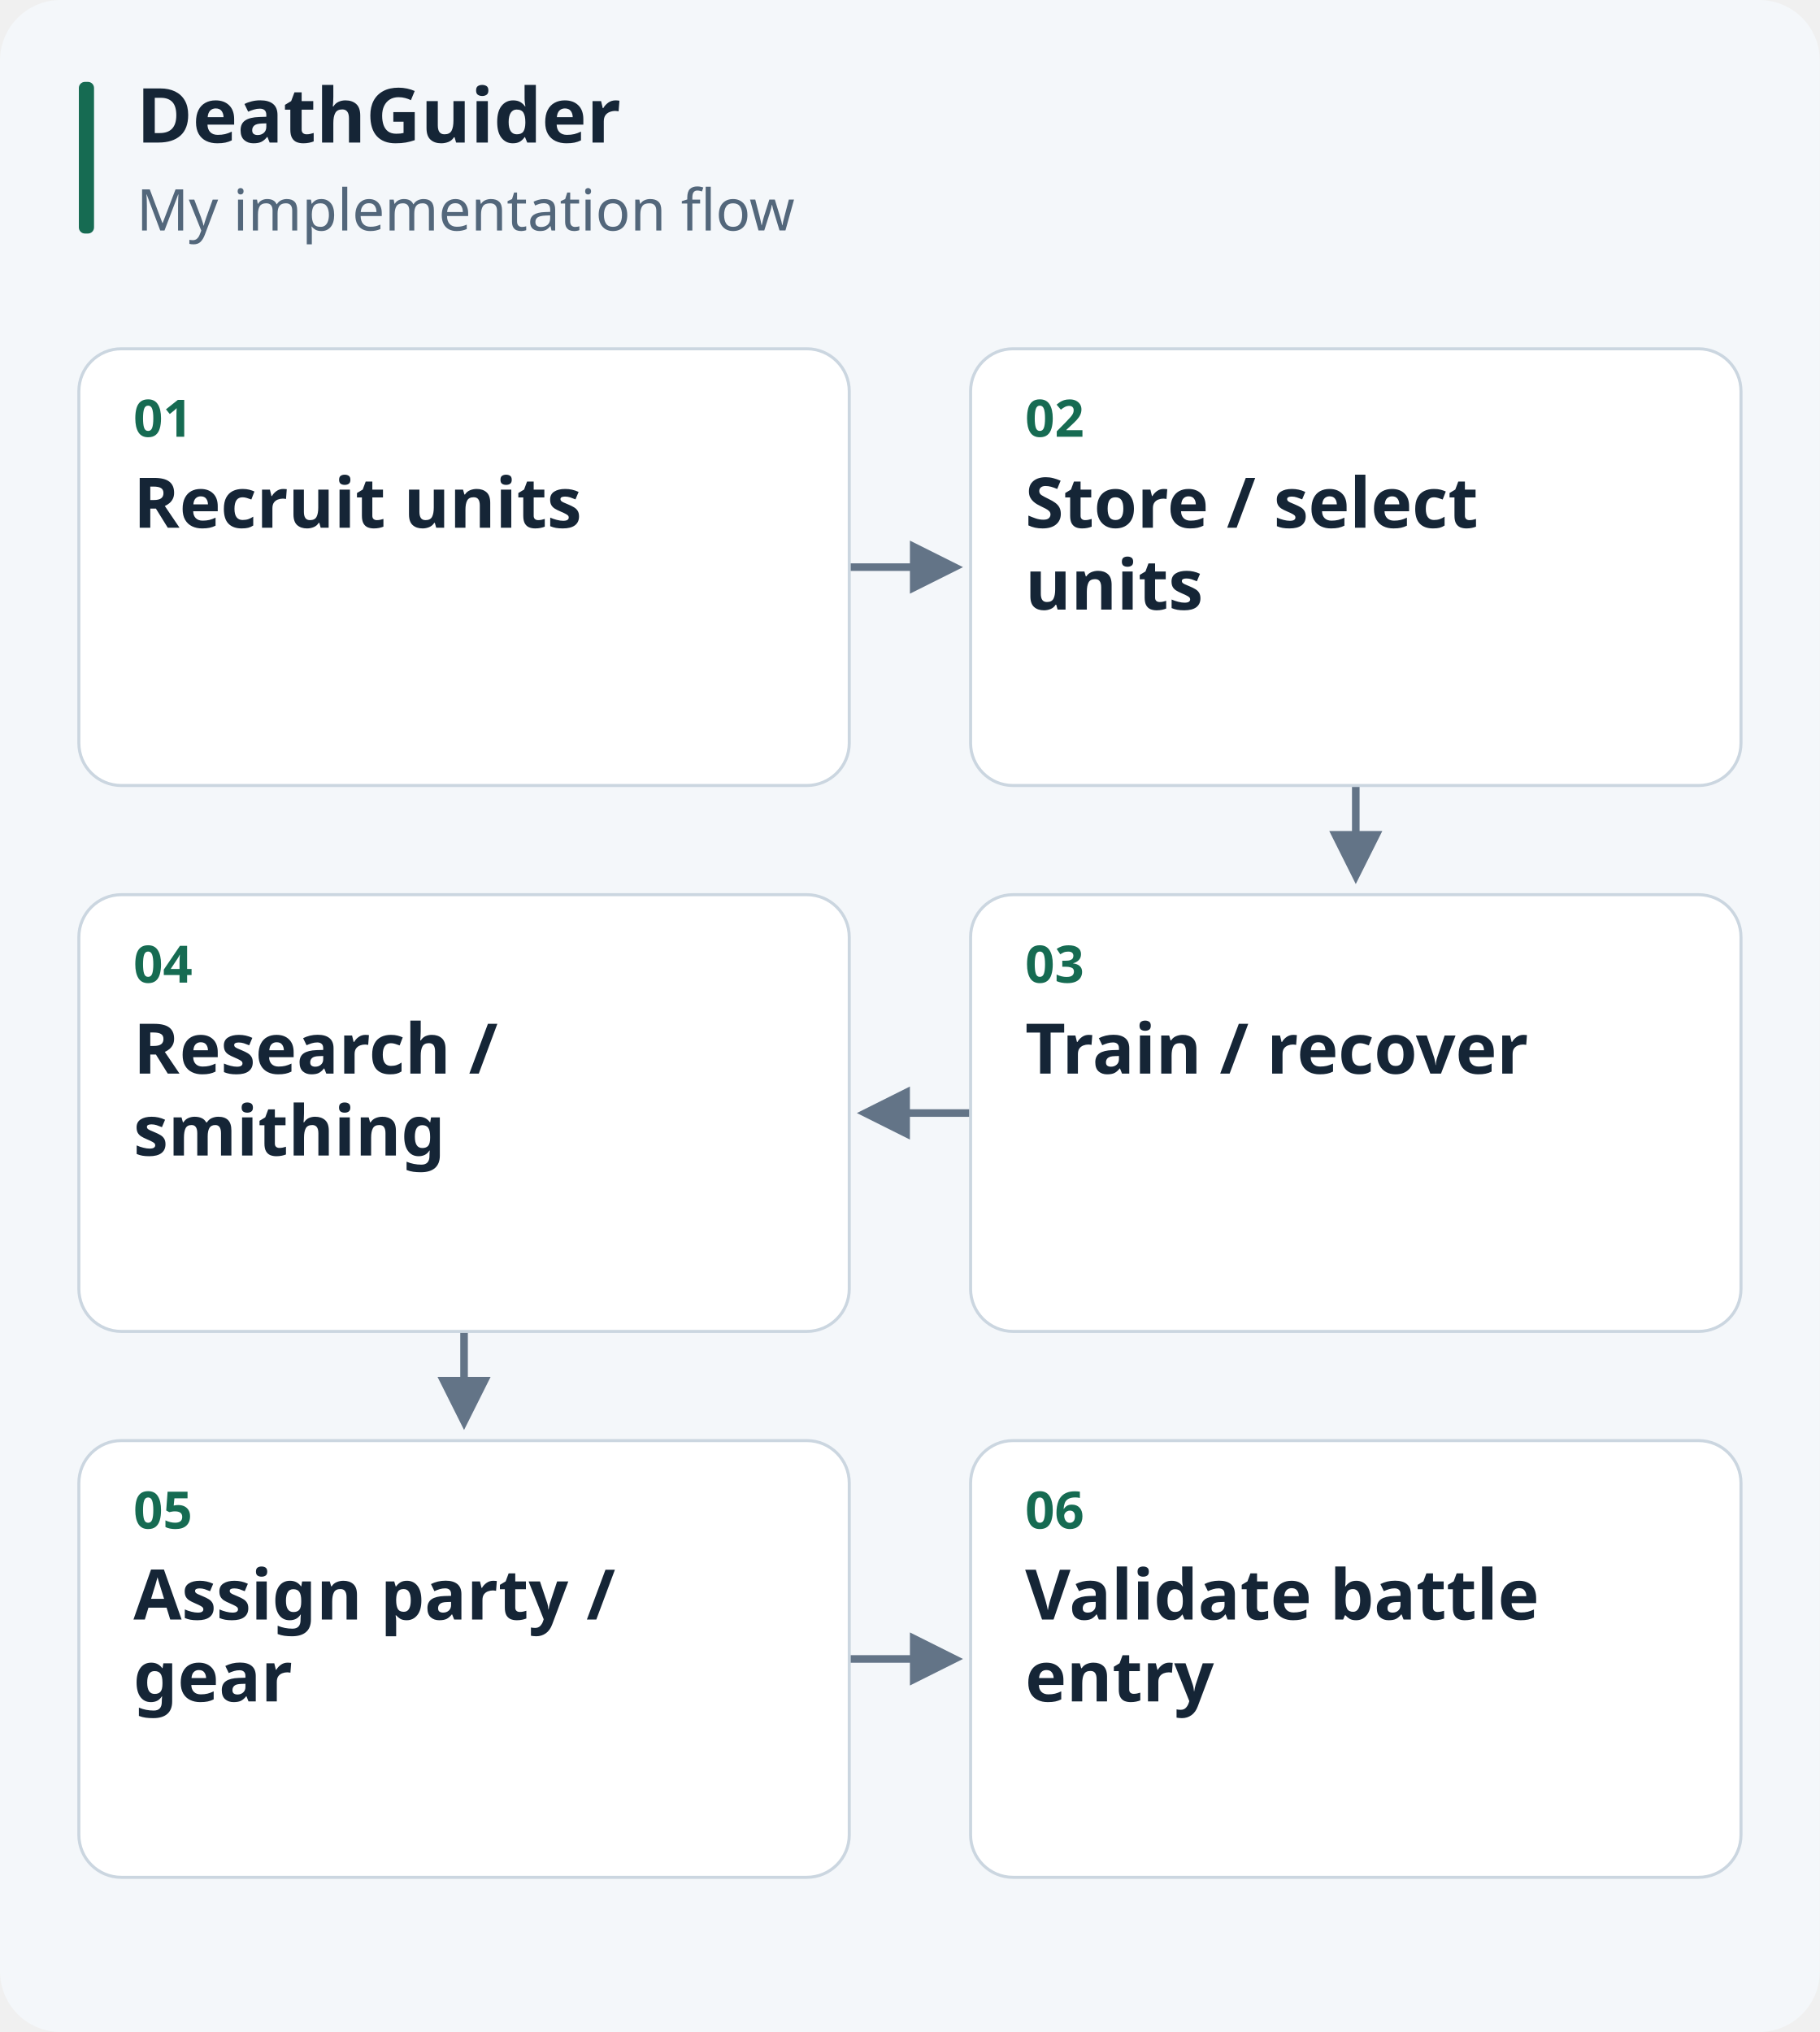
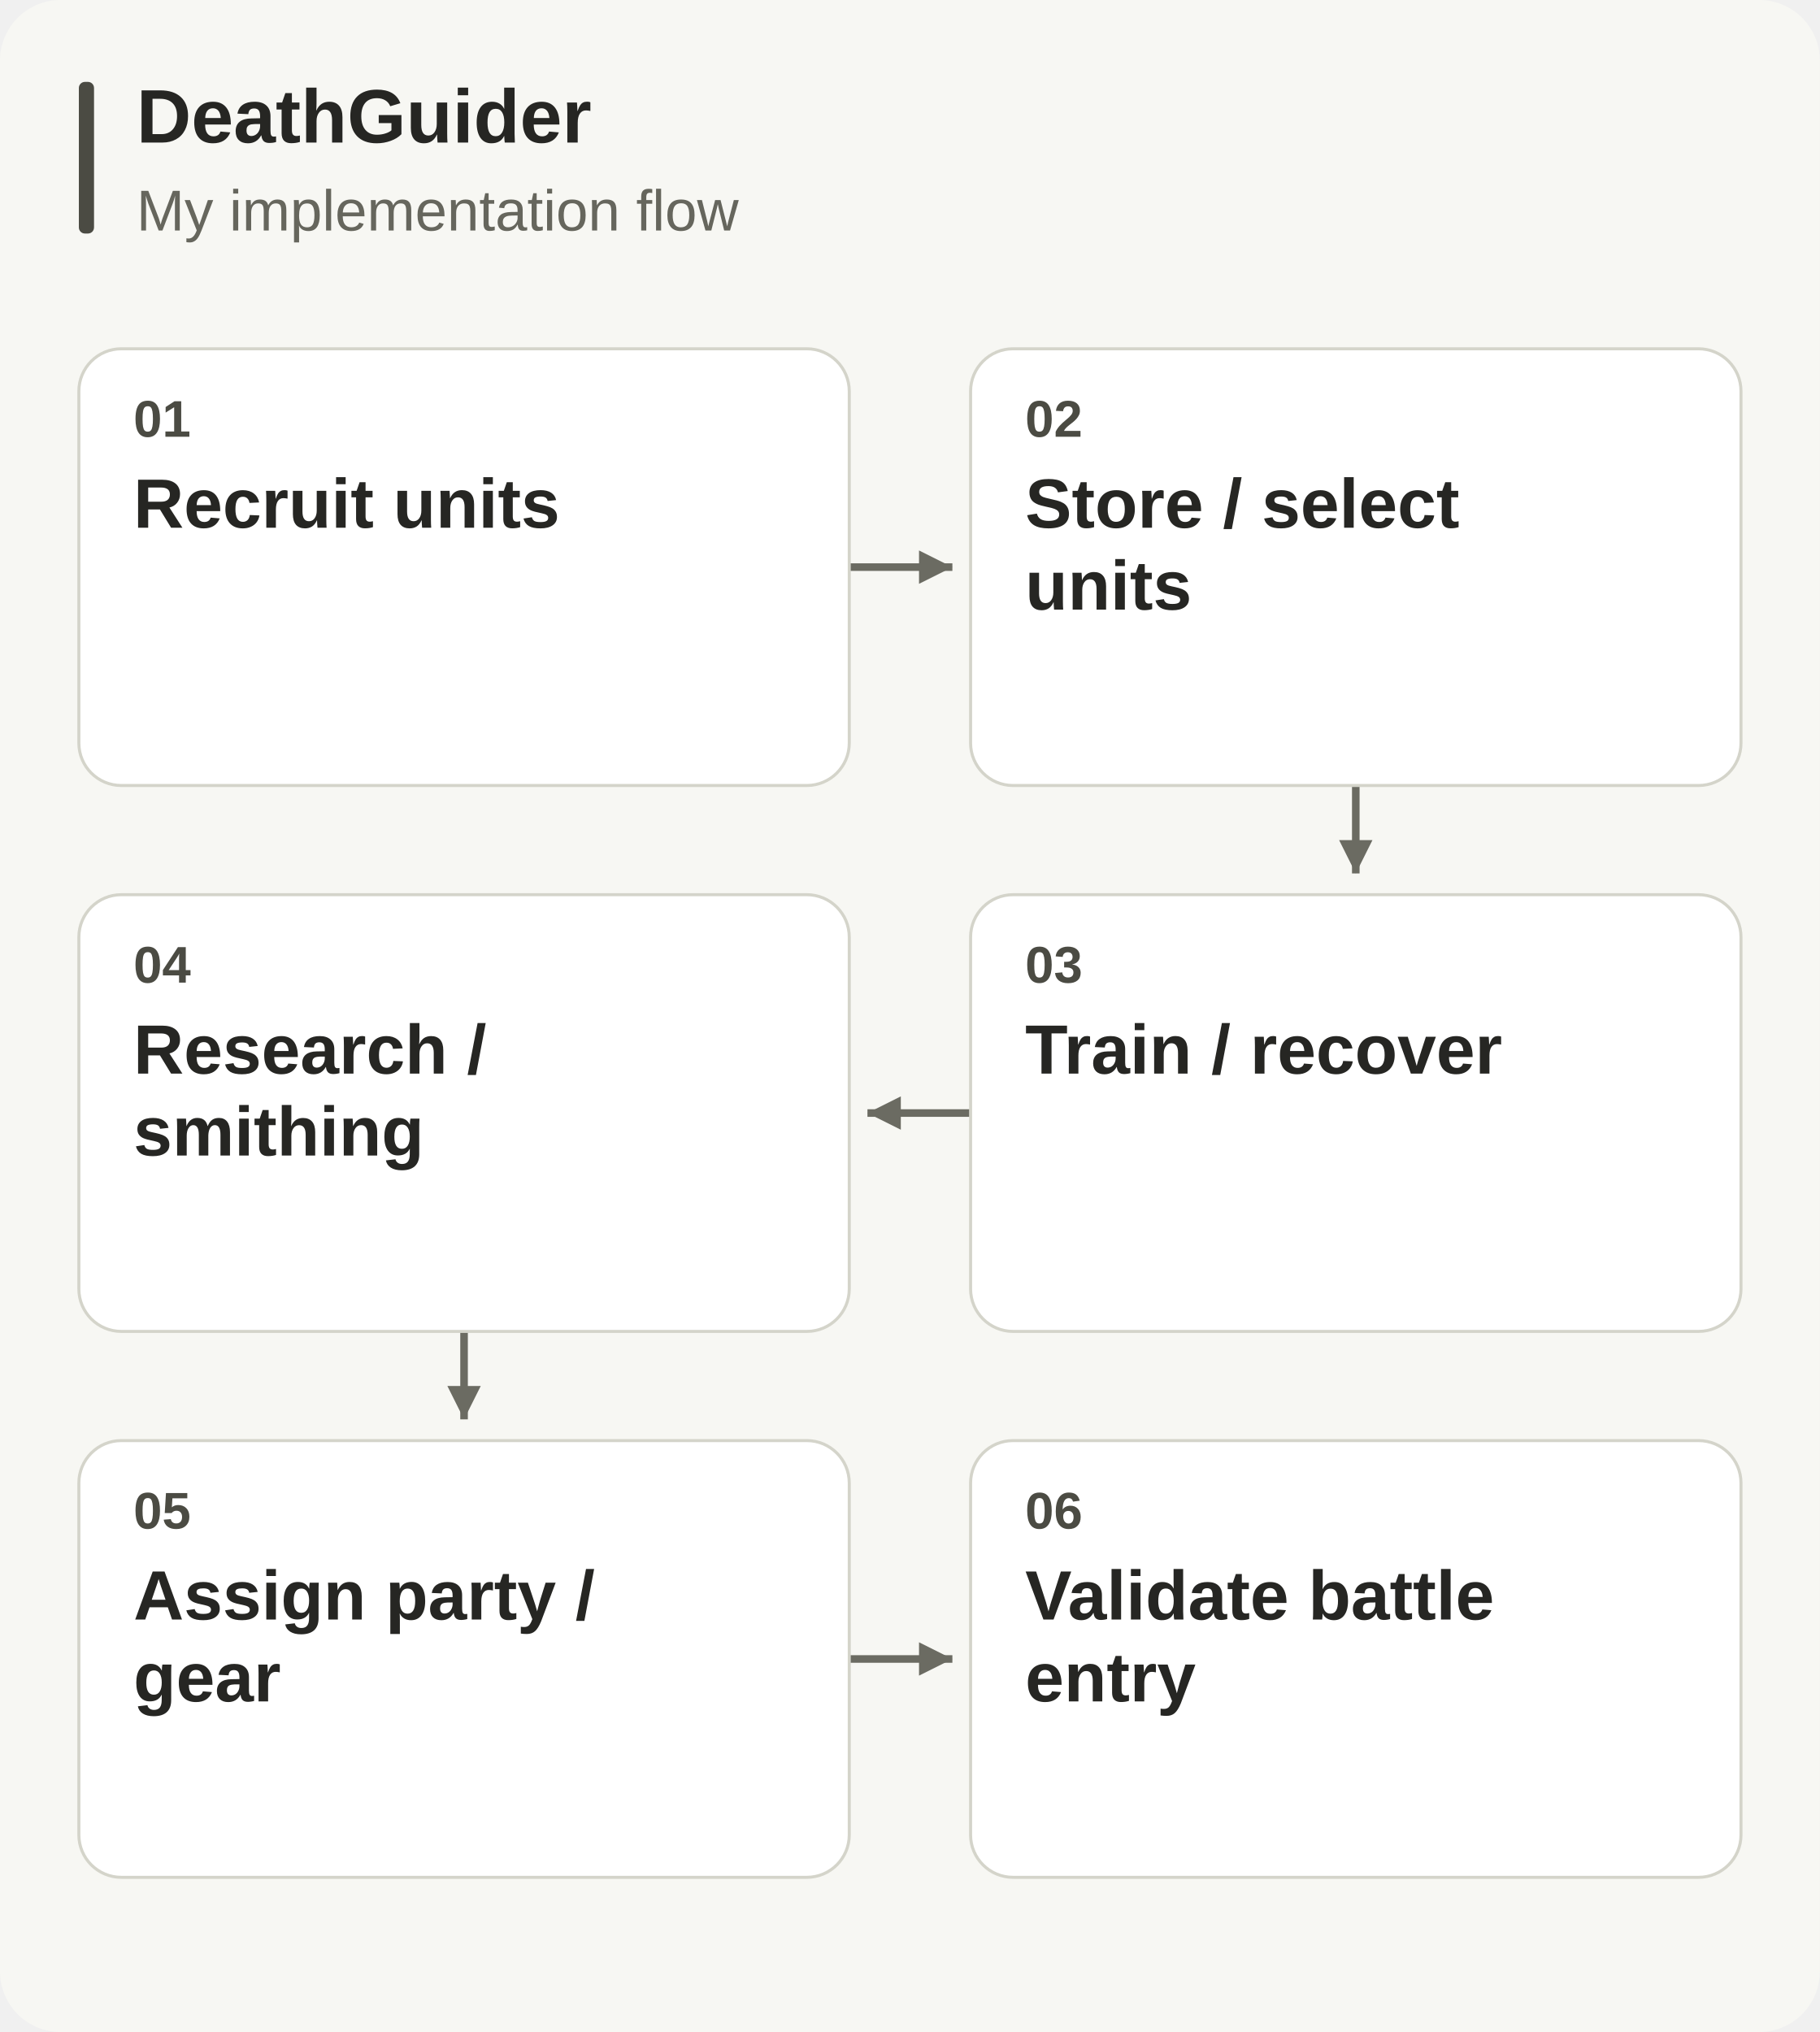
<svg xmlns="http://www.w3.org/2000/svg" width="600" height="670" viewBox="0 0 600 670" role="img" aria-labelledby="title desc">
-   <defs>
-     <marker id="arrow" viewBox="0 0 10 10" refX="8" refY="5" markerWidth="7" markerHeight="7" orient="auto-start-reverse">
-       <path d="M0 0 L10 5 L0 10Z" fill="#637487" />
-     </marker>
-   </defs>
-   <rect width="600" height="100%" rx="20" fill="#f4f7fa" />
-   <rect x="26" y="27" width="5" height="50" rx="2" fill="#166b52" />
-   <text x="45" y="47" fill="#152536" font-size="25" font-weight="700" font-family="Segoe UI,Malgun Gothic,Yu Gothic,sans-serif">DeathGuider</text>
-   <text x="45" y="76" fill="#53677b" font-size="19" font-family="Segoe UI,Malgun Gothic,Yu Gothic,sans-serif">My implementation flow</text>
-   <path d="M280 187 H314" fill="none" stroke="#637487" stroke-width="2.5" marker-end="url(#arrow)" />
-   <path d="M447 259 V288" fill="none" stroke="#637487" stroke-width="2.5" marker-end="url(#arrow)" />
-   <path d="M320 367 H286" fill="none" stroke="#637487" stroke-width="2.5" marker-end="url(#arrow)" />
-   <path d="M153 439 V468" fill="none" stroke="#637487" stroke-width="2.5" marker-end="url(#arrow)" />
-   <path d="M280 547 H314" fill="none" stroke="#637487" stroke-width="2.5" marker-end="url(#arrow)" />
-   <rect x="26" y="115" width="254" height="144" rx="14" fill="#fff" stroke="#cbd6e0" />
-   <text x="44" y="144" font-size="17" font-weight="700" fill="#166b52" font-family="Segoe UI,sans-serif">01</text>
-   <text x="44" y="174" fill="#152536" font-size="23" font-weight="600" font-family="Segoe UI,Malgun Gothic,Yu Gothic,sans-serif">Recruit units</text>
-   <rect x="320" y="115" width="254" height="144" rx="14" fill="#fff" stroke="#cbd6e0" />
-   <text x="338" y="144" font-size="17" font-weight="700" fill="#166b52" font-family="Segoe UI,sans-serif">02</text>
-   <text x="338" y="174" fill="#152536" font-size="23" font-weight="600" font-family="Segoe UI,Malgun Gothic,Yu Gothic,sans-serif">Store / select</text>
-   <text x="338" y="201" fill="#152536" font-size="23" font-weight="600" font-family="Segoe UI,Malgun Gothic,Yu Gothic,sans-serif">units</text>
-   <rect x="320" y="295" width="254" height="144" rx="14" fill="#fff" stroke="#cbd6e0" />
-   <text x="338" y="324" font-size="17" font-weight="700" fill="#166b52" font-family="Segoe UI,sans-serif">03</text>
-   <text x="338" y="354" fill="#152536" font-size="23" font-weight="600" font-family="Segoe UI,Malgun Gothic,Yu Gothic,sans-serif">Train / recover</text>
-   <rect x="26" y="295" width="254" height="144" rx="14" fill="#fff" stroke="#cbd6e0" />
-   <text x="44" y="324" font-size="17" font-weight="700" fill="#166b52" font-family="Segoe UI,sans-serif">04</text>
-   <text x="44" y="354" fill="#152536" font-size="23" font-weight="600" font-family="Segoe UI,Malgun Gothic,Yu Gothic,sans-serif">Research /</text>
-   <text x="44" y="381" fill="#152536" font-size="23" font-weight="600" font-family="Segoe UI,Malgun Gothic,Yu Gothic,sans-serif">smithing</text>
-   <rect x="26" y="475" width="254" height="144" rx="14" fill="#fff" stroke="#cbd6e0" />
-   <text x="44" y="504" font-size="17" font-weight="700" fill="#166b52" font-family="Segoe UI,sans-serif">05</text>
-   <text x="44" y="534" fill="#152536" font-size="23" font-weight="600" font-family="Segoe UI,Malgun Gothic,Yu Gothic,sans-serif">Assign party /</text>
-   <text x="44" y="561" fill="#152536" font-size="23" font-weight="600" font-family="Segoe UI,Malgun Gothic,Yu Gothic,sans-serif">gear</text>
-   <rect x="320" y="475" width="254" height="144" rx="14" fill="#fff" stroke="#cbd6e0" />
-   <text x="338" y="504" font-size="17" font-weight="700" fill="#166b52" font-family="Segoe UI,sans-serif">06</text>
-   <text x="338" y="534" fill="#152536" font-size="23" font-weight="600" font-family="Segoe UI,Malgun Gothic,Yu Gothic,sans-serif">Validate battle</text>
-   <text x="338" y="561" fill="#152536" font-size="23" font-weight="600" font-family="Segoe UI,Malgun Gothic,Yu Gothic,sans-serif">entry</text>
+   <rect width="600" height="100%" rx="20" fill="#f7f7f3" />
+   <rect x="26" y="27" width="5" height="50" rx="2" fill="#4b4b43" />
+   <text x="45" y="47" fill="#262623" font-size="25" font-weight="700" font-family="Segoe UI,Arial,sans-serif">DeathGuider</text>
+   <text x="45" y="76" fill="#66665d" font-size="19" font-family="Segoe UI,Arial,sans-serif">My implementation flow</text>
+   <path d="M280 187 H314" fill="none" stroke="#6b6b62" stroke-width="2.5" stroke-linejoin="round" />
+   <polygon points="314,187 303,181.5 303,192.5" fill="#6b6b62" />
+   <path d="M447 259 V288" fill="none" stroke="#6b6b62" stroke-width="2.5" stroke-linejoin="round" />
+   <polygon points="447,288 452.5,277 441.5,277" fill="#6b6b62" />
+   <path d="M320 367 H286" fill="none" stroke="#6b6b62" stroke-width="2.5" stroke-linejoin="round" />
+   <polygon points="286,367 297,372.5 297,361.5" fill="#6b6b62" />
+   <path d="M153 439 V468" fill="none" stroke="#6b6b62" stroke-width="2.5" stroke-linejoin="round" />
+   <polygon points="153,468 158.5,457 147.5,457" fill="#6b6b62" />
+   <path d="M280 547 H314" fill="none" stroke="#6b6b62" stroke-width="2.5" stroke-linejoin="round" />
+   <polygon points="314,547 303,541.5 303,552.5" fill="#6b6b62" />
+   <rect x="26" y="115" width="254" height="144" rx="14" fill="#fff" stroke="#d4d4ca" />
+   <text x="44" y="144" font-size="17" font-weight="700" fill="#4b4b43" font-family="Segoe UI,Arial,sans-serif">01</text>
+   <text x="44" y="174" fill="#262623" font-size="23" font-weight="600" font-family="Segoe UI,Arial,sans-serif">Recruit units</text>
+   <rect x="320" y="115" width="254" height="144" rx="14" fill="#fff" stroke="#d4d4ca" />
+   <text x="338" y="144" font-size="17" font-weight="700" fill="#4b4b43" font-family="Segoe UI,Arial,sans-serif">02</text>
+   <text x="338" y="174" fill="#262623" font-size="23" font-weight="600" font-family="Segoe UI,Arial,sans-serif">Store / select</text>
+   <text x="338" y="201" fill="#262623" font-size="23" font-weight="600" font-family="Segoe UI,Arial,sans-serif">units</text>
+   <rect x="320" y="295" width="254" height="144" rx="14" fill="#fff" stroke="#d4d4ca" />
+   <text x="338" y="324" font-size="17" font-weight="700" fill="#4b4b43" font-family="Segoe UI,Arial,sans-serif">03</text>
+   <text x="338" y="354" fill="#262623" font-size="23" font-weight="600" font-family="Segoe UI,Arial,sans-serif">Train / recover</text>
+   <rect x="26" y="295" width="254" height="144" rx="14" fill="#fff" stroke="#d4d4ca" />
+   <text x="44" y="324" font-size="17" font-weight="700" fill="#4b4b43" font-family="Segoe UI,Arial,sans-serif">04</text>
+   <text x="44" y="354" fill="#262623" font-size="23" font-weight="600" font-family="Segoe UI,Arial,sans-serif">Research /</text>
+   <text x="44" y="381" fill="#262623" font-size="23" font-weight="600" font-family="Segoe UI,Arial,sans-serif">smithing</text>
+   <rect x="26" y="475" width="254" height="144" rx="14" fill="#fff" stroke="#d4d4ca" />
+   <text x="44" y="504" font-size="17" font-weight="700" fill="#4b4b43" font-family="Segoe UI,Arial,sans-serif">05</text>
+   <text x="44" y="534" fill="#262623" font-size="23" font-weight="600" font-family="Segoe UI,Arial,sans-serif">Assign party /</text>
+   <text x="44" y="561" fill="#262623" font-size="23" font-weight="600" font-family="Segoe UI,Arial,sans-serif">gear</text>
+   <rect x="320" y="475" width="254" height="144" rx="14" fill="#fff" stroke="#d4d4ca" />
+   <text x="338" y="504" font-size="17" font-weight="700" fill="#4b4b43" font-family="Segoe UI,Arial,sans-serif">06</text>
+   <text x="338" y="534" fill="#262623" font-size="23" font-weight="600" font-family="Segoe UI,Arial,sans-serif">Validate battle</text>
+   <text x="338" y="561" fill="#262623" font-size="23" font-weight="600" font-family="Segoe UI,Arial,sans-serif">entry</text>
</svg>
